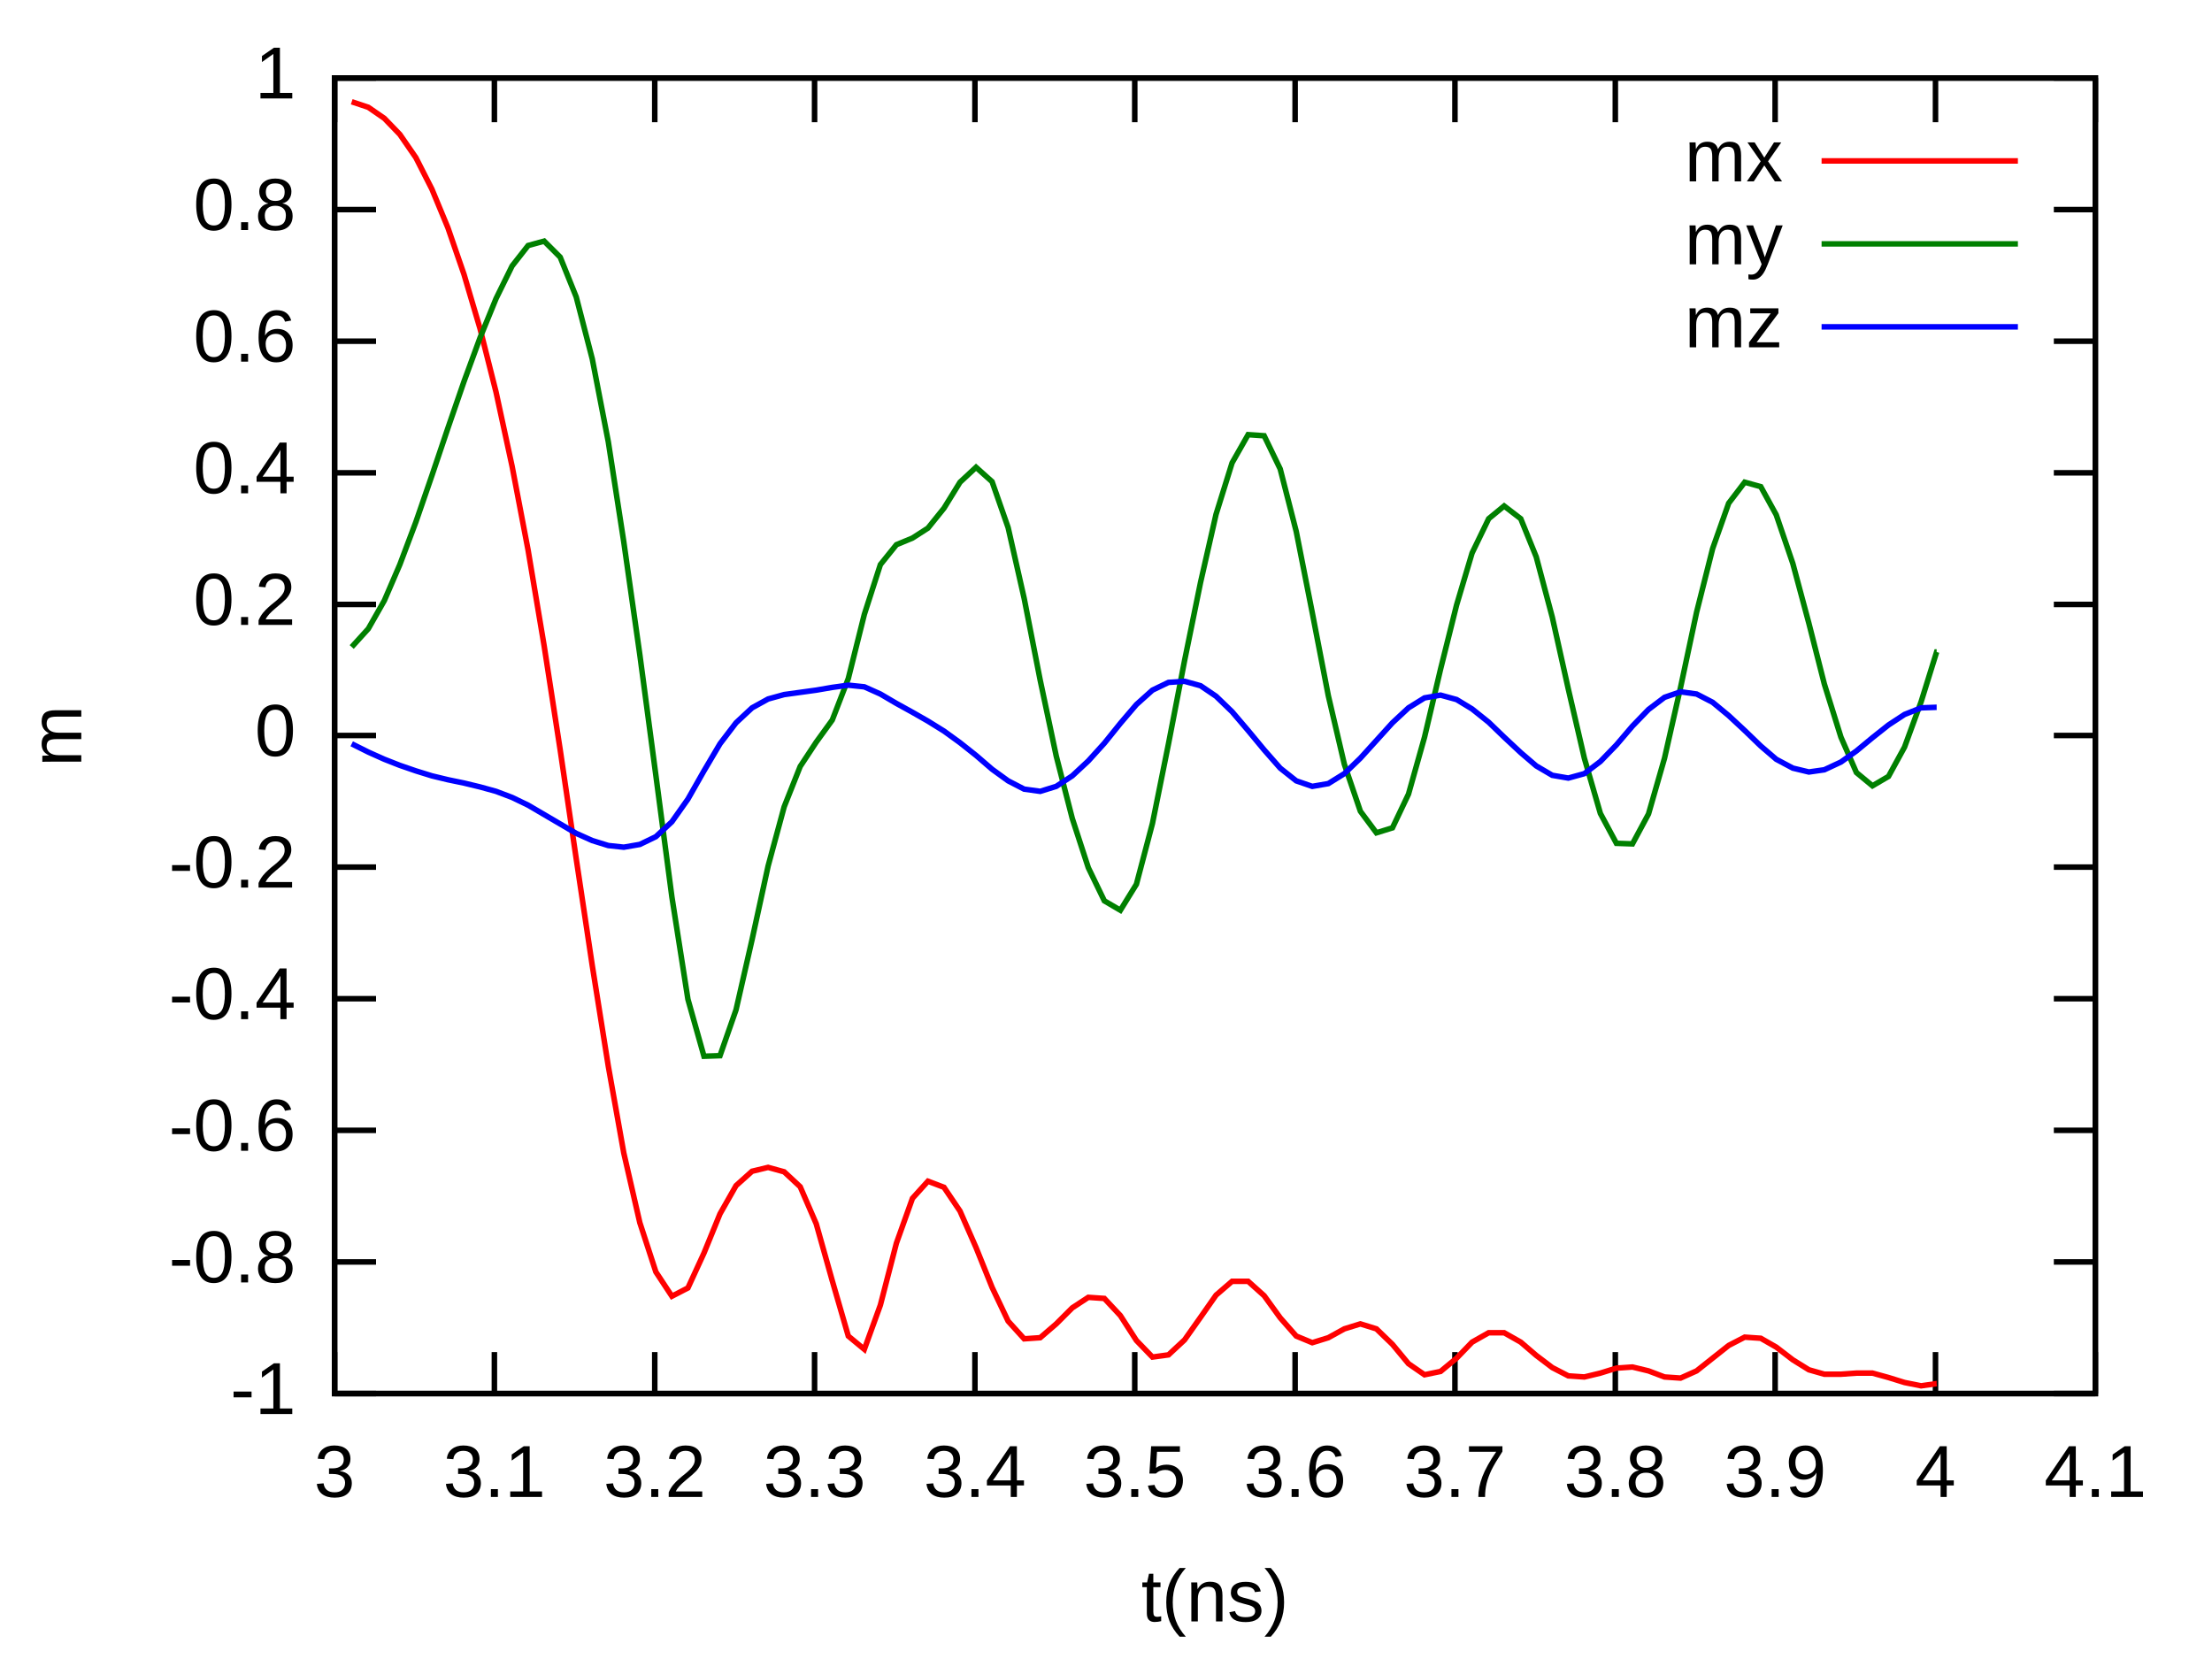
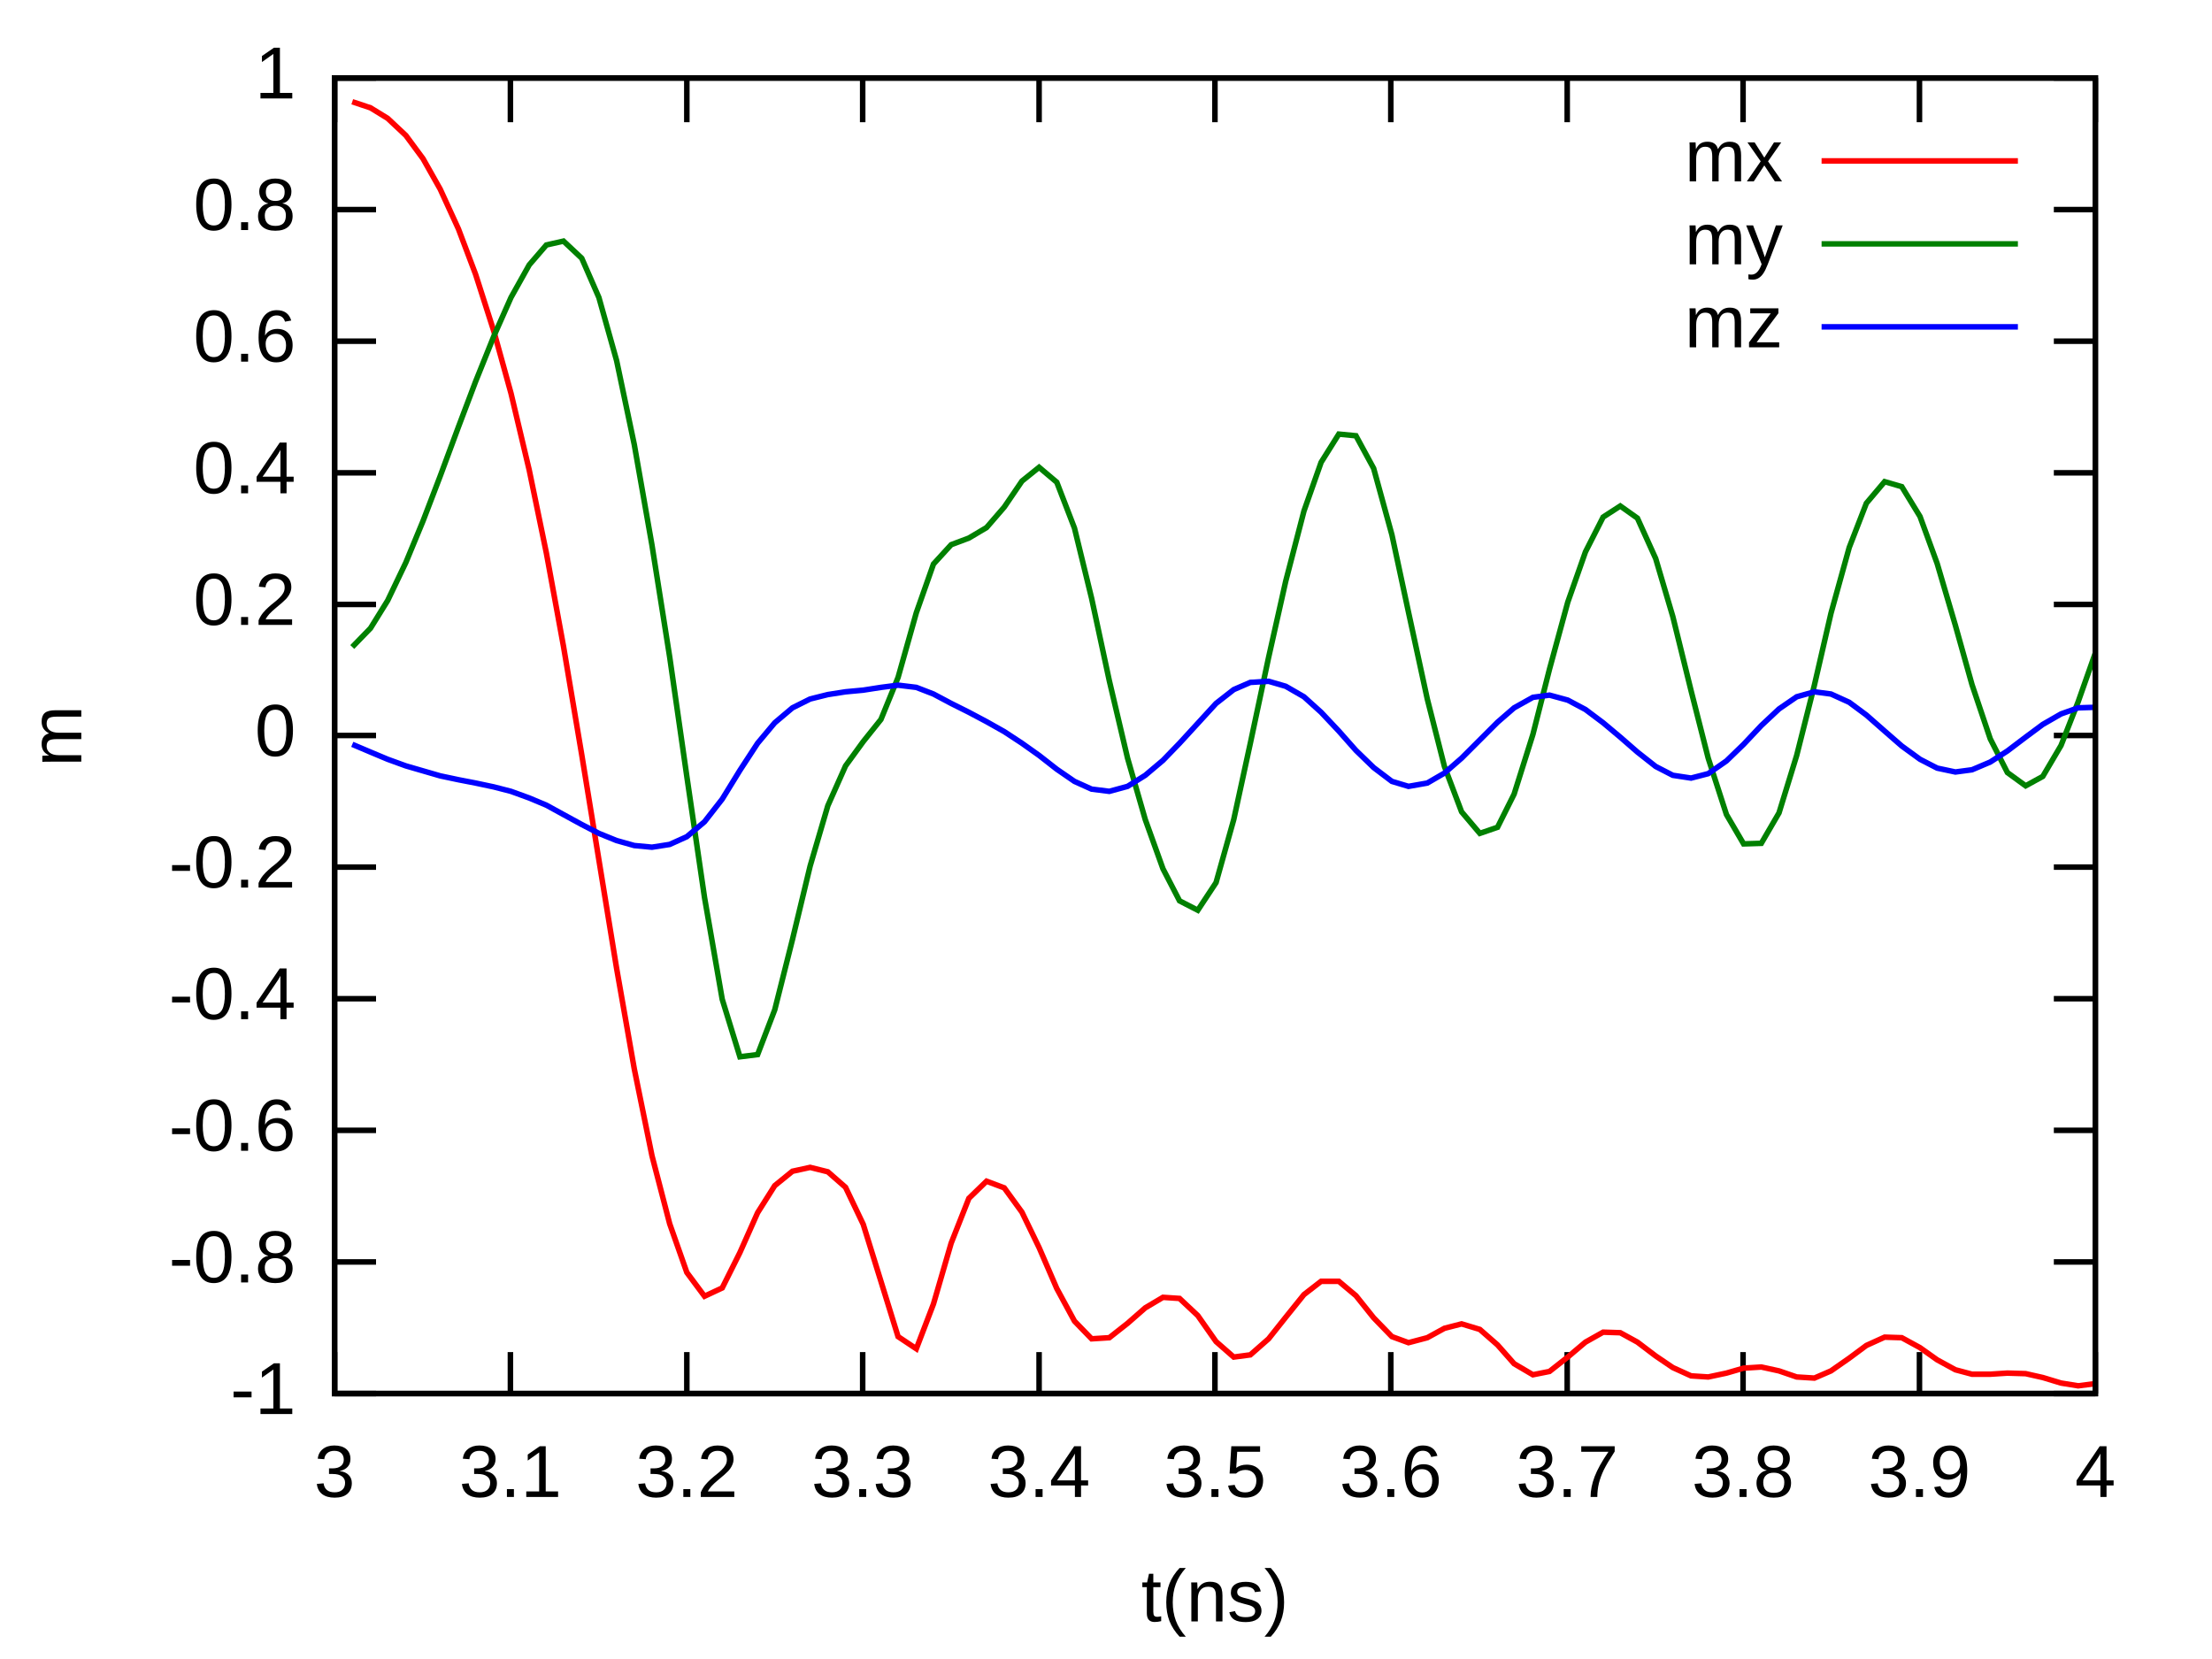
<svg xmlns="http://www.w3.org/2000/svg" xmlns:xlink="http://www.w3.org/1999/xlink" width="400" height="300" viewBox="0 0 400 300">
  <g id="gnuplot_canvas">
    <rect x="0" y="0" width="400" height="300" fill="none" />
    <defs>
      <circle id="gpDot" r="0.5" stroke-width="0.5" />
      <path id="gpPt0" stroke-width="0.267" stroke="currentColor" d="M-1,0 h2 M0,-1 v2" />
      <path id="gpPt1" stroke-width="0.267" stroke="currentColor" d="M-1,-1 L1,1 M1,-1 L-1,1" />
      <path id="gpPt2" stroke-width="0.267" stroke="currentColor" d="M-1,0 L1,0 M0,-1 L0,1 M-1,-1 L1,1 M-1,1 L1,-1" />
      <rect id="gpPt3" stroke-width="0.267" stroke="currentColor" x="-1" y="-1" width="2" height="2" />
      <rect id="gpPt4" stroke-width="0.267" stroke="currentColor" fill="currentColor" x="-1" y="-1" width="2" height="2" />
      <circle id="gpPt5" stroke-width="0.267" stroke="currentColor" cx="0" cy="0" r="1" />
      <use xlink:href="#gpPt5" id="gpPt6" fill="currentColor" stroke="none" />
      <path id="gpPt7" stroke-width="0.267" stroke="currentColor" d="M0,-1.33 L-1.33,0.67 L1.33,0.67 z" />
      <use xlink:href="#gpPt7" id="gpPt8" fill="currentColor" stroke="none" />
      <use xlink:href="#gpPt7" id="gpPt9" stroke="currentColor" transform="rotate(180)" />
      <use xlink:href="#gpPt9" id="gpPt10" fill="currentColor" stroke="none" />
      <use xlink:href="#gpPt3" id="gpPt11" stroke="currentColor" transform="rotate(45)" />
      <use xlink:href="#gpPt11" id="gpPt12" fill="currentColor" stroke="none" />
    </defs>
    <g style="fill:none; color:white; stroke:currentColor; stroke-width:1.00; stroke-linecap:butt; stroke-linejoin:miter">
</g>
    <g style="fill:none; color:black; stroke:currentColor; stroke-width:1.00; stroke-linecap:butt; stroke-linejoin:miter">
      <path stroke="black" d="M60.5,252.0 L68.0,252.0 M378.9,252.0 L371.4,252.0  h0.01" />
      <g transform="translate(53.5,255.7)" style="stroke:none; fill:black; font-family:Arial; font-size:10.00pt; text-anchor:end">
        <text>-1</text>
      </g>
      <path stroke="black" d="M60.5,228.2 L68.0,228.2 M378.9,228.2 L371.4,228.2  h0.01" />
      <g transform="translate(53.5,231.9)" style="stroke:none; fill:black; font-family:Arial; font-size:10.00pt; text-anchor:end">
        <text>-0.8</text>
      </g>
      <path stroke="black" d="M60.5,204.4 L68.0,204.4 M378.9,204.4 L371.4,204.4  h0.01" />
      <g transform="translate(53.5,208.1)" style="stroke:none; fill:black; font-family:Arial; font-size:10.00pt; text-anchor:end">
        <text>-0.6</text>
      </g>
      <path stroke="black" d="M60.5,180.6 L68.0,180.6 M378.9,180.6 L371.4,180.6  h0.01" />
      <g transform="translate(53.5,184.3)" style="stroke:none; fill:black; font-family:Arial; font-size:10.00pt; text-anchor:end">
        <text>-0.4</text>
      </g>
      <path stroke="black" d="M60.5,156.8 L68.0,156.8 M378.9,156.8 L371.4,156.8  h0.01" />
      <g transform="translate(53.5,160.5)" style="stroke:none; fill:black; font-family:Arial; font-size:10.00pt; text-anchor:end">
        <text>-0.2</text>
      </g>
      <path stroke="black" d="M60.5,133.0 L68.0,133.0 M378.9,133.0 L371.4,133.0  h0.01" />
      <g transform="translate(53.5,136.7)" style="stroke:none; fill:black; font-family:Arial; font-size:10.00pt; text-anchor:end">
        <text>0</text>
      </g>
      <path stroke="black" d="M60.5,109.3 L68.0,109.3 M378.9,109.3 L371.4,109.3  h0.01" />
      <g transform="translate(53.5,113.0)" style="stroke:none; fill:black; font-family:Arial; font-size:10.00pt; text-anchor:end">
        <text>0.2</text>
      </g>
      <path stroke="black" d="M60.5,85.5 L68.0,85.5 M378.9,85.5 L371.4,85.5  h0.01" />
      <g transform="translate(53.5,89.2)" style="stroke:none; fill:black; font-family:Arial; font-size:10.00pt; text-anchor:end">
        <text>0.4</text>
      </g>
      <path stroke="black" d="M60.5,61.7 L68.0,61.7 M378.9,61.7 L371.4,61.7  h0.01" />
      <g transform="translate(53.5,65.4)" style="stroke:none; fill:black; font-family:Arial; font-size:10.00pt; text-anchor:end">
        <text>0.6</text>
      </g>
      <path stroke="black" d="M60.5,37.9 L68.0,37.9 M378.9,37.9 L371.4,37.9  h0.01" />
      <g transform="translate(53.5,41.6)" style="stroke:none; fill:black; font-family:Arial; font-size:10.00pt; text-anchor:end">
        <text>0.8</text>
      </g>
      <path stroke="black" d="M60.5,14.1 L68.0,14.1 M378.9,14.1 L371.4,14.1  h0.01" />
      <g transform="translate(53.5,17.8)" style="stroke:none; fill:black; font-family:Arial; font-size:10.00pt; text-anchor:end">
        <text>1</text>
      </g>
      <path stroke="black" d="M60.5,252.0 L60.5,244.5 M60.5,14.1 L60.5,21.6  h0.01" />
      <g transform="translate(60.5,270.7)" style="stroke:none; fill:black; font-family:Arial; font-size:10.00pt; text-anchor:middle">
        <text> 3</text>
      </g>
-       <path stroke="black" d="M89.4,252.0 L89.4,244.5 M89.4,14.1 L89.4,21.6  h0.01" />
-       <g transform="translate(89.4,270.7)" style="stroke:none; fill:black; font-family:Arial; font-size:10.00pt; text-anchor:middle">
+       <path stroke="black" d="M92.3,252.0 L92.3,244.5 M92.3,14.1 L92.3,21.6  h0.01" />
+       <g transform="translate(92.3,270.7)" style="stroke:none; fill:black; font-family:Arial; font-size:10.00pt; text-anchor:middle">
        <text> 3.1</text>
      </g>
-       <path stroke="black" d="M118.4,252.0 L118.4,244.5 M118.4,14.1 L118.4,21.6  h0.01" />
-       <g transform="translate(118.4,270.7)" style="stroke:none; fill:black; font-family:Arial; font-size:10.00pt; text-anchor:middle">
+       <path stroke="black" d="M124.2,252.0 L124.2,244.5 M124.2,14.1 L124.2,21.6  h0.01" />
+       <g transform="translate(124.2,270.7)" style="stroke:none; fill:black; font-family:Arial; font-size:10.00pt; text-anchor:middle">
        <text> 3.2</text>
      </g>
-       <path stroke="black" d="M147.3,252.0 L147.3,244.5 M147.3,14.1 L147.3,21.6  h0.01" />
-       <g transform="translate(147.3,270.7)" style="stroke:none; fill:black; font-family:Arial; font-size:10.00pt; text-anchor:middle">
+       <path stroke="black" d="M156.0,252.0 L156.0,244.5 M156.0,14.1 L156.0,21.6  h0.01" />
+       <g transform="translate(156.0,270.7)" style="stroke:none; fill:black; font-family:Arial; font-size:10.00pt; text-anchor:middle">
        <text> 3.3</text>
      </g>
-       <path stroke="black" d="M176.3,252.0 L176.3,244.5 M176.3,14.1 L176.3,21.6  h0.01" />
-       <g transform="translate(176.3,270.7)" style="stroke:none; fill:black; font-family:Arial; font-size:10.00pt; text-anchor:middle">
+       <path stroke="black" d="M187.9,252.0 L187.9,244.5 M187.9,14.1 L187.9,21.6  h0.01" />
+       <g transform="translate(187.9,270.7)" style="stroke:none; fill:black; font-family:Arial; font-size:10.00pt; text-anchor:middle">
        <text> 3.4</text>
      </g>
-       <path stroke="black" d="M205.2,252.0 L205.2,244.5 M205.2,14.1 L205.2,21.6  h0.01" />
-       <g transform="translate(205.2,270.7)" style="stroke:none; fill:black; font-family:Arial; font-size:10.00pt; text-anchor:middle">
+       <path stroke="black" d="M219.7,252.0 L219.7,244.5 M219.7,14.1 L219.7,21.6  h0.01" />
+       <g transform="translate(219.7,270.7)" style="stroke:none; fill:black; font-family:Arial; font-size:10.00pt; text-anchor:middle">
        <text> 3.5</text>
      </g>
-       <path stroke="black" d="M234.2,252.0 L234.2,244.5 M234.2,14.1 L234.2,21.6  h0.01" />
-       <g transform="translate(234.2,270.7)" style="stroke:none; fill:black; font-family:Arial; font-size:10.00pt; text-anchor:middle">
+       <path stroke="black" d="M251.5,252.0 L251.5,244.5 M251.5,14.1 L251.5,21.6  h0.01" />
+       <g transform="translate(251.5,270.7)" style="stroke:none; fill:black; font-family:Arial; font-size:10.00pt; text-anchor:middle">
        <text> 3.6</text>
      </g>
-       <path stroke="black" d="M263.1,252.0 L263.1,244.5 M263.1,14.1 L263.1,21.6  h0.01" />
-       <g transform="translate(263.1,270.7)" style="stroke:none; fill:black; font-family:Arial; font-size:10.00pt; text-anchor:middle">
+       <path stroke="black" d="M283.4,252.0 L283.4,244.5 M283.4,14.1 L283.4,21.6  h0.01" />
+       <g transform="translate(283.4,270.7)" style="stroke:none; fill:black; font-family:Arial; font-size:10.00pt; text-anchor:middle">
        <text> 3.7</text>
      </g>
-       <path stroke="black" d="M292.1,252.0 L292.1,244.5 M292.1,14.1 L292.1,21.6  h0.01" />
-       <g transform="translate(292.1,270.7)" style="stroke:none; fill:black; font-family:Arial; font-size:10.00pt; text-anchor:middle">
+       <path stroke="black" d="M315.2,252.0 L315.2,244.5 M315.2,14.1 L315.2,21.6  h0.01" />
+       <g transform="translate(315.2,270.7)" style="stroke:none; fill:black; font-family:Arial; font-size:10.00pt; text-anchor:middle">
        <text> 3.8</text>
      </g>
-       <path stroke="black" d="M321.0,252.0 L321.0,244.5 M321.0,14.1 L321.0,21.6  h0.01" />
-       <g transform="translate(321.0,270.7)" style="stroke:none; fill:black; font-family:Arial; font-size:10.00pt; text-anchor:middle">
+       <path stroke="black" d="M347.1,252.0 L347.1,244.5 M347.1,14.1 L347.1,21.6  h0.01" />
+       <g transform="translate(347.1,270.7)" style="stroke:none; fill:black; font-family:Arial; font-size:10.00pt; text-anchor:middle">
        <text> 3.9</text>
-       </g>
-       <path stroke="black" d="M350.0,252.0 L350.0,244.5 M350.0,14.1 L350.0,21.6  h0.01" />
-       <g transform="translate(350.0,270.7)" style="stroke:none; fill:black; font-family:Arial; font-size:10.00pt; text-anchor:middle">
-         <text> 4</text>
      </g>
      <path stroke="black" d="M378.9,252.0 L378.9,244.5 M378.9,14.1 L378.9,21.6  h0.01" />
      <g transform="translate(378.9,270.7)" style="stroke:none; fill:black; font-family:Arial; font-size:10.00pt; text-anchor:middle">
-         <text> 4.1</text>
+         <text> 4</text>
      </g>
      <path stroke="black" d="M60.5,14.1 L60.5,252.0 L378.9,252.0 L378.9,14.1 L60.5,14.1 Z  h0.01" />
      <g transform="translate(14.7,133.1) rotate(270)" style="stroke:none; fill:black; font-family:Arial; font-size:10.00pt; text-anchor:middle">
        <text>m </text>
      </g>
      <g transform="translate(219.7,293.2)" style="stroke:none; fill:black; font-family:Arial; font-size:10.00pt; text-anchor:middle">
        <text>t(ns)</text>
      </g>
    </g>
    <g id="gnuplot_plot_1">
      <g style="fill:none; color:red; stroke:currentColor; stroke-width:1.00; stroke-linecap:butt; stroke-linejoin:miter">
        <g transform="translate(322.4,32.8)" style="stroke:none; fill:black; font-family:Arial; font-size:10.00pt; text-anchor:end">
          <text>mx</text>
        </g>
-         <path d="M329.4,29.1 L364.9,29.1 M63.6,18.4 L66.6,19.4 L69.5,21.4 L72.3,24.3 L75.2,28.5 L78.1,34.2    L81.0,41.2 L83.9,49.6 L86.8,59.4 L89.7,70.9 L92.6,84.3 L95.5,99.5 L98.4,116.8 L101.3,135.6    L104.2,155.3 L107.1,174.6 L110.0,192.8 L112.8,208.5 L115.7,221.1 L118.6,230.0 L121.5,234.4 L124.4,232.9    L127.3,226.6 L130.2,219.5 L133.1,214.4 L136.0,211.8 L138.9,211.1 L141.8,211.9 L144.7,214.6 L147.6,221.3    L150.5,231.6 L153.4,241.6 L156.3,244.0 L159.2,236.0 L162.1,224.8 L165.0,216.7 L167.8,213.6 L170.7,214.7    L173.6,219.0 L176.5,225.6 L179.4,232.8 L182.3,238.9 L185.2,242.1 L188.1,241.9 L191.0,239.4 L193.9,236.5    L196.8,234.6 L199.7,234.8 L202.6,237.9 L205.5,242.4 L208.4,245.4 L211.3,245.0 L214.2,242.3 L217.1,238.2    L219.9,234.2 L222.8,231.7 L225.7,231.7 L228.6,234.3 L231.5,238.3 L234.4,241.6 L237.3,242.8 L240.2,241.9    L243.1,240.3 L246.0,239.4 L248.9,240.3 L251.8,243.1 L254.7,246.6 L257.6,248.6 L260.5,248.0 L263.4,245.6    L266.2,242.7 L269.2,241.0 L272.0,241.0 L275.0,242.7 L277.8,245.1 L280.7,247.3 L283.6,248.8 L286.5,249.0    L289.4,248.3 L292.3,247.4 L295.2,247.2 L298.1,247.9 L301.0,249.0 L303.9,249.2 L306.8,247.9 L309.7,245.6    L312.6,243.3 L315.5,241.8 L318.4,242.0 L321.2,243.6 L324.2,245.9 L327.1,247.7 L329.9,248.5 L332.9,248.5    L335.7,248.3 L338.6,248.3 L341.5,249.1 L344.4,250.0 L347.4,250.6 L350.2,250.2  h0.01" />
+         <path d="M329.4,29.1 L364.9,29.1 M63.7,18.4 L67.0,19.5 L70.1,21.4 L73.4,24.5 L76.5,28.7 L79.6,34.2    L82.9,41.4 L86.0,49.6 L89.3,59.9 L92.4,71.1 L95.7,85.0 L98.8,100.0 L101.9,116.9 L105.2,136.5    L108.3,155.5 L111.5,175.1 L114.7,193.3 L117.9,209.0 L121.1,221.3 L124.2,230.1 L127.4,234.4 L130.6,232.9    L133.8,226.5 L137.0,219.3 L140.1,214.4 L143.3,211.8 L146.5,211.1 L149.7,211.9 L152.9,214.7 L156.1,221.4    L159.3,231.7 L162.4,241.7 L165.7,243.9 L168.8,235.8 L172.0,224.8 L175.2,216.7 L178.4,213.6 L181.6,214.8    L184.8,219.2 L187.9,225.6 L191.1,233.0 L194.3,238.9 L197.4,242.1 L200.6,241.9 L203.9,239.3 L207.1,236.5    L210.3,234.6 L213.3,234.8 L216.6,237.9 L219.9,242.6 L223.1,245.4 L226.1,245.0 L229.4,242.1 L232.5,238.2    L235.8,234.1 L238.9,231.7 L242.1,231.7 L245.2,234.3 L248.4,238.3 L251.7,241.7 L254.7,242.8 L258.1,241.9    L261.2,240.2 L264.3,239.4 L267.6,240.4 L270.8,243.2 L273.8,246.6 L277.2,248.6 L280.2,248.0 L283.5,245.4    L286.7,242.7 L289.9,240.9 L293.0,241.0 L296.1,242.7 L299.4,245.2 L302.5,247.3 L305.8,248.8 L308.9,249.0    L312.2,248.3 L315.3,247.4 L318.5,247.2 L321.7,247.9 L324.9,249.0 L328.1,249.2 L331.1,247.9 L334.4,245.6    L337.5,243.3 L340.8,241.8 L343.9,241.9 L347.2,243.7 L350.3,245.9 L353.6,247.7 L356.6,248.5 L359.9,248.5    L363.0,248.3 L366.3,248.4 L369.4,249.1 L372.7,250.1 L375.8,250.6 L378.9,250.2  h0.01" />
      </g>
    </g>
    <g id="gnuplot_plot_2">
      <g style="fill:none; color:green; stroke:currentColor; stroke-width:1.00; stroke-linecap:butt; stroke-linejoin:miter">
        <g transform="translate(322.4,47.8)" style="stroke:none; fill:black; font-family:Arial; font-size:10.00pt; text-anchor:end">
          <text>my</text>
        </g>
-         <path d="M329.4,44.1 L364.9,44.1 M63.6,117.0 L66.6,113.7 L69.5,108.6 L72.3,102.1 L75.2,94.4 L78.1,86.0    L81.0,77.4 L83.9,69.0 L86.8,61.1 L89.7,54.0 L92.6,48.1 L95.5,44.4 L98.4,43.6 L101.3,46.5    L104.2,53.7 L107.1,64.9 L110.0,79.9 L112.8,98.0 L115.7,118.4 L118.6,140.2 L121.5,162.2 L124.4,180.7    L127.3,191.0 L130.2,190.9 L133.1,182.6 L136.0,169.9 L138.9,156.6 L141.8,145.9 L144.7,138.6 L147.6,134.2    L150.5,130.2 L153.4,122.7 L156.3,111.1 L159.2,102.1 L162.1,98.5 L165.0,97.3 L167.8,95.5 L170.7,91.9    L173.6,87.2 L176.5,84.5 L179.4,87.1 L182.3,95.4 L185.2,108.2 L188.1,123.0 L191.0,136.7 L193.9,148.0    L196.8,156.9 L199.7,162.9 L202.6,164.6 L205.5,159.9 L208.4,148.9 L211.3,134.5 L214.2,119.5 L217.1,105.3    L219.9,93.0 L222.8,83.7 L225.7,78.6 L228.6,78.8 L231.5,84.8 L234.4,96.1 L237.3,110.8 L240.2,125.8    L243.1,138.2 L246.0,146.7 L248.9,150.6 L251.8,149.7 L254.7,143.6 L257.6,133.3 L260.5,121.0 L263.4,109.4    L266.2,100.0 L269.2,93.8 L272.0,91.5 L275.0,93.8 L277.8,100.7 L280.7,111.6 L283.6,124.6 L286.5,137.1    L289.4,147.1 L292.3,152.5 L295.2,152.6 L298.1,147.2 L301.0,137.1 L303.9,124.3 L306.8,110.7 L309.7,99.2    L312.6,91.0 L315.5,87.2 L318.4,88.0 L321.2,93.1 L324.2,101.9 L327.1,112.7 L329.9,123.7 L332.9,133.3    L335.7,139.7 L338.6,142.1 L341.5,140.4 L344.4,135.1 L347.4,126.9 L350.2,117.9  h0.01" />
+         <path d="M329.4,44.1 L364.9,44.1 M63.7,117.0 L67.0,113.6 L70.1,108.6 L73.4,101.7 L76.5,94.2 L79.6,86.1    L82.9,77.2 L86.0,69.0 L89.3,60.8 L92.4,53.8 L95.7,47.9 L98.8,44.3 L101.9,43.6 L105.2,46.7    L108.3,53.8 L111.5,65.2 L114.7,80.4 L117.9,98.6 L121.1,118.8 L124.2,140.4 L127.4,162.3 L130.6,180.7    L133.8,191.1 L137.0,190.7 L140.1,182.6 L143.3,169.9 L146.5,156.6 L149.7,145.7 L152.9,138.5 L156.1,134.1    L159.3,130.1 L162.4,122.5 L165.7,110.8 L168.8,102.0 L172.0,98.5 L175.2,97.3 L178.4,95.4 L181.6,91.7    L184.8,87.0 L187.9,84.5 L191.1,87.2 L194.3,95.5 L197.4,108.2 L200.6,123.1 L203.9,137.1 L207.1,148.2    L210.3,157.1 L213.3,162.9 L216.6,164.6 L219.9,159.6 L223.1,148.2 L226.1,134.4 L229.4,118.9 L232.5,105.1    L235.8,92.4 L238.9,83.6 L242.1,78.5 L245.2,78.8 L248.4,84.7 L251.7,96.7 L254.7,110.7 L258.1,126.4    L261.2,138.6 L264.3,146.8 L267.6,150.7 L270.8,149.6 L273.8,143.6 L277.2,132.8 L280.2,121.0 L283.5,108.9    L286.7,99.8 L289.9,93.5 L293.0,91.5 L296.1,93.7 L299.4,101.0 L302.5,111.5 L305.8,124.9 L308.9,137.1    L312.2,147.3 L315.3,152.6 L318.5,152.5 L321.7,147.0 L324.9,136.6 L328.1,123.9 L331.1,110.9 L334.4,99.0    L337.5,91.0 L340.8,87.1 L343.9,88.0 L347.2,93.4 L350.3,101.9 L353.6,113.1 L356.6,123.8 L359.9,133.6    L363.0,139.7 L366.3,142.1 L369.4,140.4 L372.7,134.8 L375.8,126.9 L378.9,118.1  h0.01" />
      </g>
    </g>
    <g id="gnuplot_plot_3">
      <g style="fill:none; color:blue; stroke:currentColor; stroke-width:1.00; stroke-linecap:butt; stroke-linejoin:miter">
        <g transform="translate(322.4,62.8)" style="stroke:none; fill:black; font-family:Arial; font-size:10.00pt; text-anchor:end">
          <text>mz</text>
        </g>
-         <path d="M329.4,59.1 L364.9,59.1 M63.6,134.5 L66.6,136.0 L69.5,137.3 L72.3,138.4 L75.2,139.4 L78.1,140.3    L81.0,141.0 L83.9,141.6 L86.8,142.3 L89.7,143.1 L92.6,144.2 L95.5,145.6 L98.4,147.3 L101.3,149.0    L104.2,150.7 L107.1,152.0 L110.0,152.9 L112.8,153.2 L115.7,152.7 L118.6,151.3 L121.5,148.6 L124.4,144.5    L127.3,139.4 L130.2,134.5 L133.1,130.7 L136.0,128.0 L138.9,126.4 L141.8,125.6 L144.7,125.2 L147.6,124.8    L150.5,124.3 L153.4,123.9 L156.3,124.2 L159.2,125.5 L162.1,127.2 L165.0,128.8 L167.8,130.4 L170.7,132.2    L173.6,134.3 L176.5,136.6 L179.4,139.1 L182.3,141.2 L185.2,142.7 L188.1,143.1 L191.0,142.2 L193.9,140.3    L196.8,137.6 L199.7,134.4 L202.6,130.8 L205.5,127.4 L208.4,124.8 L211.3,123.4 L214.2,123.2 L217.1,124.0    L219.9,125.9 L222.8,128.7 L225.7,132.1 L228.6,135.6 L231.5,138.9 L234.4,141.2 L237.3,142.2 L240.2,141.7    L243.1,139.9 L246.0,137.1 L248.9,133.9 L251.8,130.7 L254.7,128.0 L257.6,126.2 L260.5,125.7 L263.4,126.5    L266.2,128.2 L269.2,130.6 L272.0,133.3 L275.0,136.1 L277.8,138.5 L280.7,140.2 L283.6,140.7 L286.5,139.9    L289.4,137.7 L292.3,134.7 L295.2,131.3 L298.1,128.3 L301.0,126.1 L303.9,125.1 L306.8,125.5 L309.7,127.0    L312.6,129.4 L315.5,132.1 L318.4,134.9 L321.2,137.3 L324.2,138.9 L327.1,139.6 L329.9,139.2 L332.9,137.8    L335.7,135.8 L338.6,133.4 L341.5,131.1 L344.4,129.2 L347.4,128.0 L350.2,127.9  h0.01" />
+         <path d="M329.4,59.1 L364.9,59.1 M63.7,134.6 L67.0,136.0 L70.1,137.3 L73.4,138.5 L76.5,139.4 L79.6,140.3    L82.9,141.0 L86.0,141.6 L89.3,142.3 L92.4,143.1 L95.7,144.3 L98.8,145.6 L101.9,147.3 L105.2,149.1    L108.3,150.7 L111.5,152.0 L114.7,152.9 L117.9,153.2 L121.1,152.7 L124.2,151.3 L127.4,148.6 L130.6,144.5    L133.8,139.3 L137.0,134.4 L140.1,130.7 L143.3,128.0 L146.5,126.4 L149.7,125.6 L152.9,125.1 L156.1,124.8    L159.3,124.3 L162.4,123.9 L165.7,124.3 L168.8,125.5 L172.0,127.2 L175.2,128.8 L178.4,130.5 L181.6,132.3    L184.8,134.4 L187.9,136.6 L191.1,139.1 L194.3,141.3 L197.4,142.7 L200.6,143.1 L203.9,142.2 L207.1,140.2    L210.3,137.5 L213.3,134.4 L216.6,130.8 L219.9,127.2 L223.1,124.7 L226.1,123.4 L229.4,123.2 L232.5,124.1    L235.8,126.0 L238.9,128.8 L242.1,132.2 L245.2,135.7 L248.4,138.8 L251.7,141.3 L254.7,142.2 L258.1,141.6    L261.2,139.8 L264.3,137.1 L267.6,133.8 L270.8,130.6 L273.8,128.0 L277.2,126.1 L280.2,125.7 L283.5,126.6    L286.7,128.3 L289.9,130.7 L293.0,133.3 L296.1,136.0 L299.4,138.6 L302.5,140.2 L305.8,140.7 L308.9,139.9    L312.2,137.6 L315.3,134.6 L318.5,131.2 L321.7,128.2 L324.9,126.0 L328.1,125.1 L331.1,125.5 L334.4,127.0    L337.5,129.3 L340.8,132.2 L343.9,134.9 L347.2,137.3 L350.3,138.9 L353.6,139.6 L356.6,139.2 L359.9,137.8    L363.0,135.8 L366.3,133.3 L369.4,131.0 L372.7,129.1 L375.8,128.0 L378.9,127.9  h0.01" />
      </g>
    </g>
    <g style="fill:none; color:black; stroke:currentColor; stroke-width:1.00; stroke-linecap:butt; stroke-linejoin:miter">
      <path stroke="black" d="M60.5,14.1 L60.5,252.0 L378.9,252.0 L378.9,14.1 L60.5,14.1 Z  h0.01" />
    </g>
  </g>
</svg>
